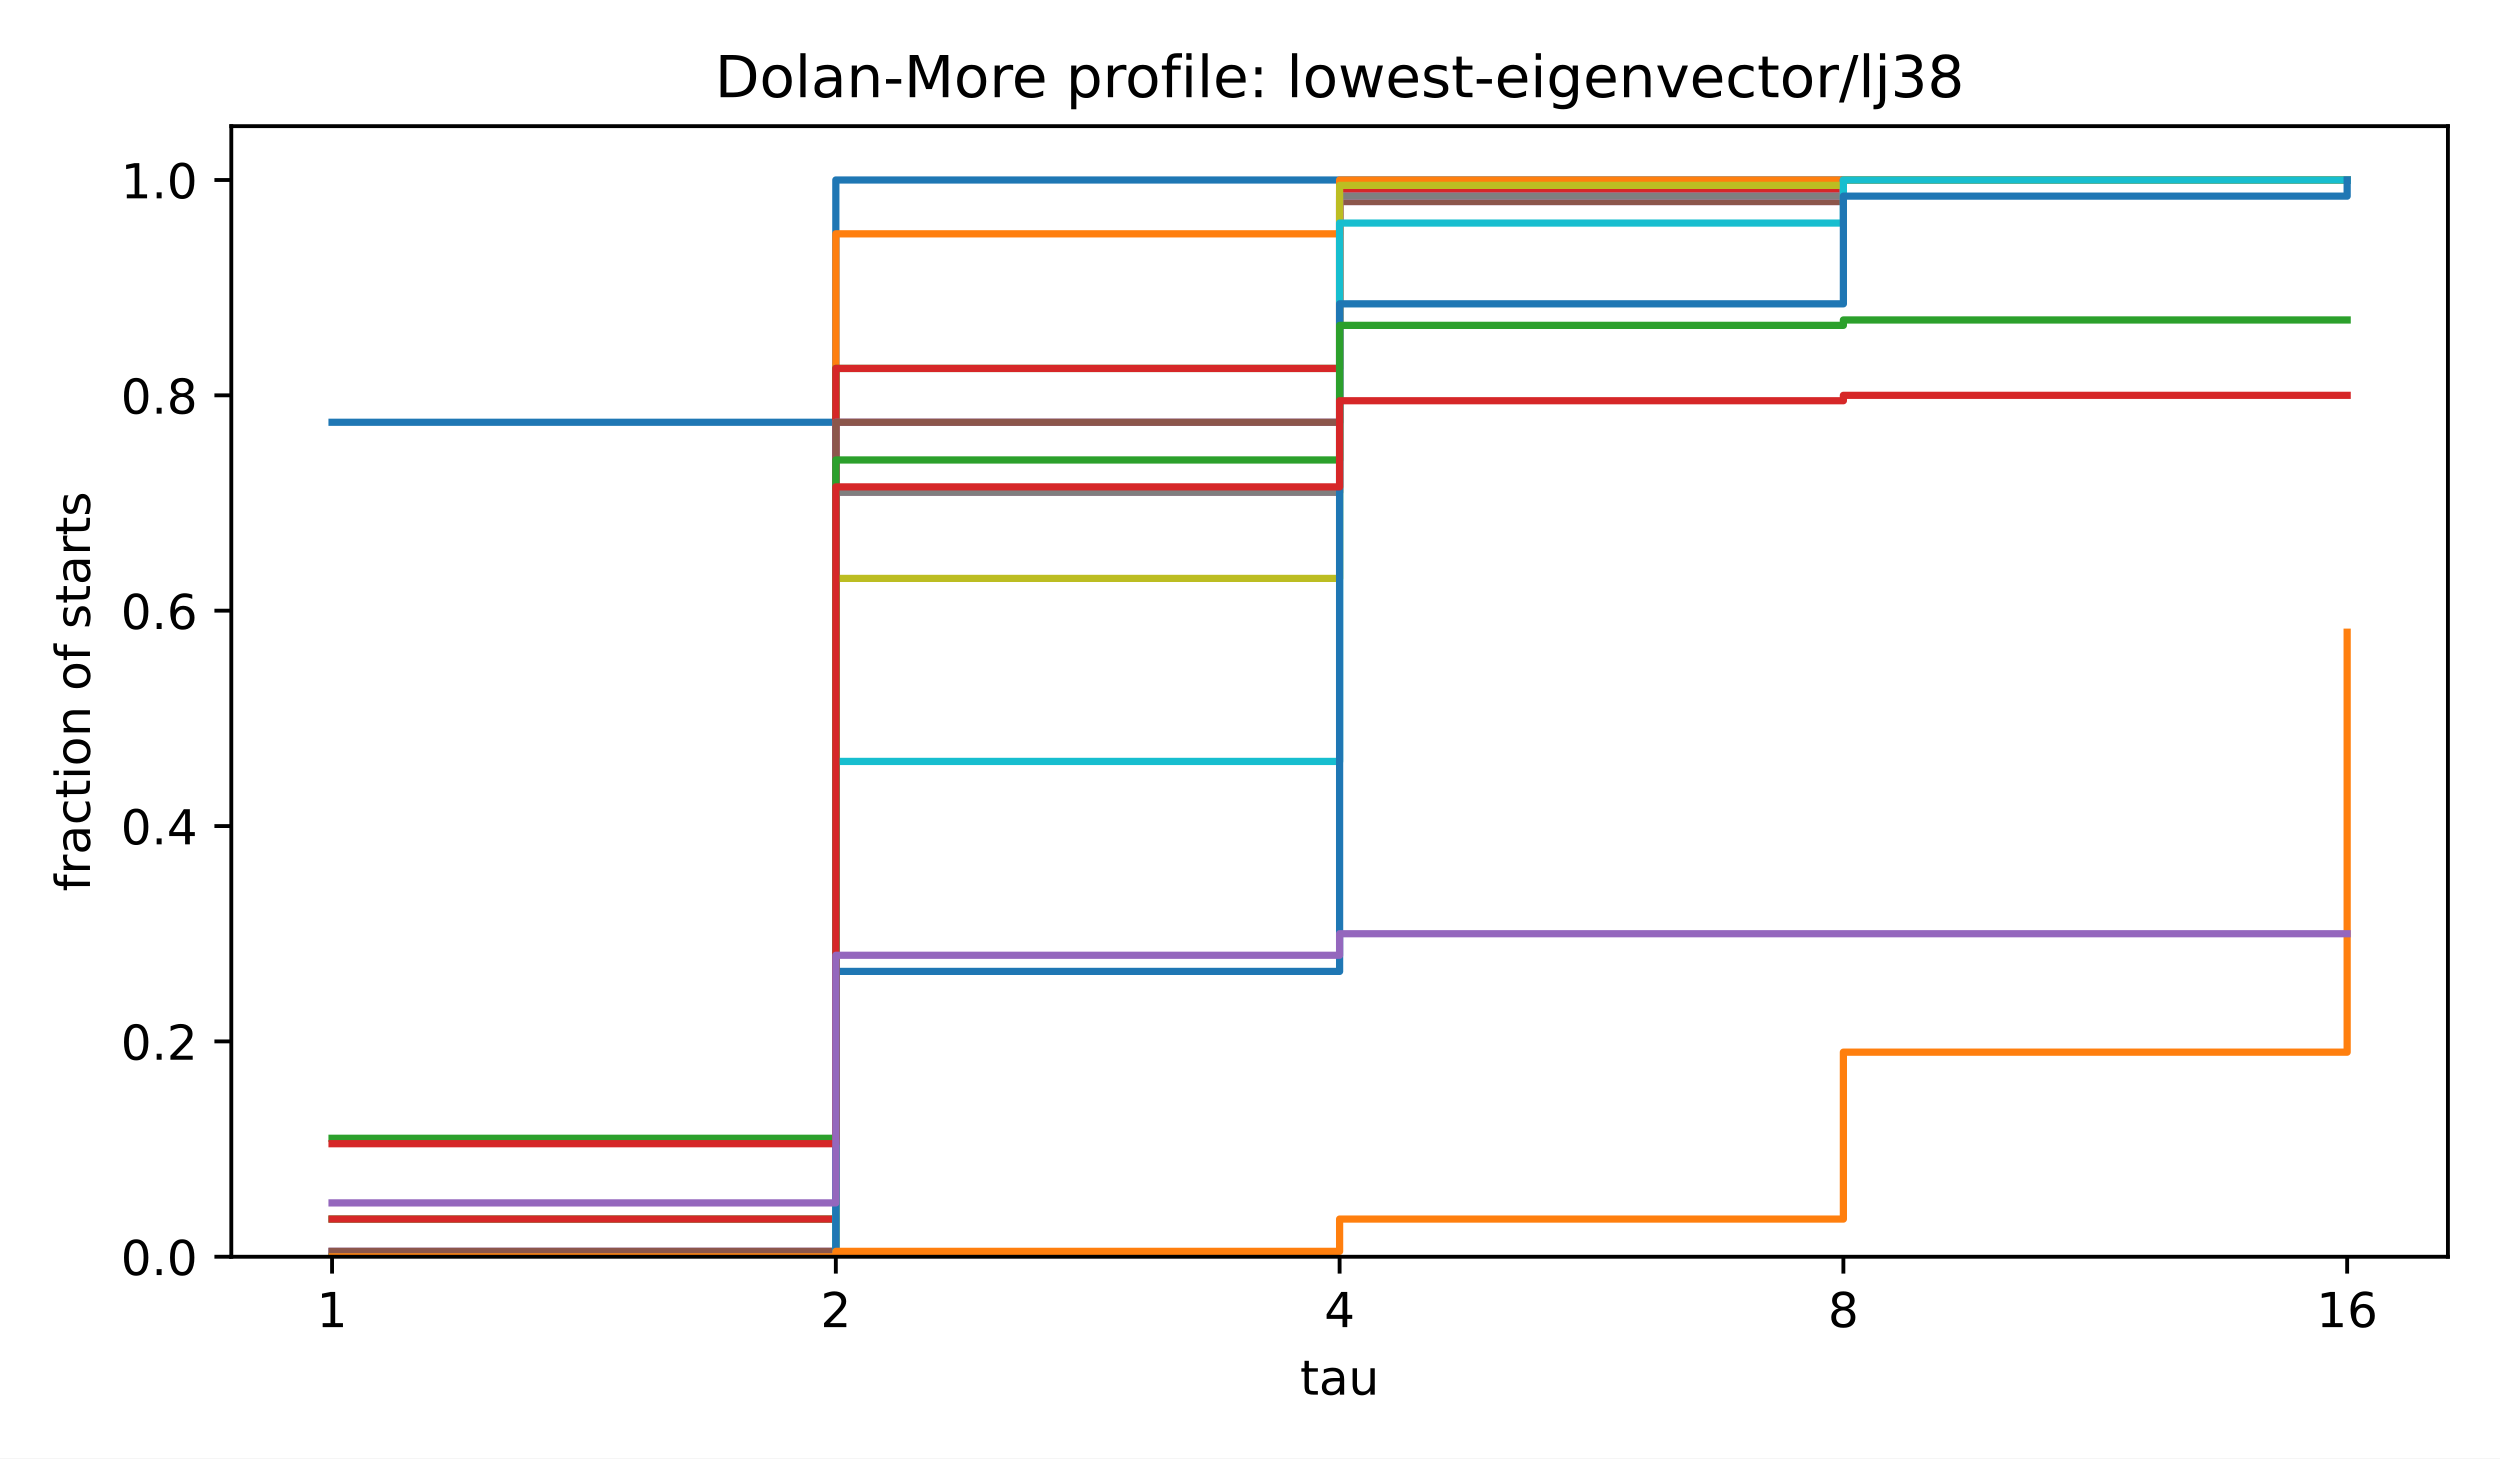
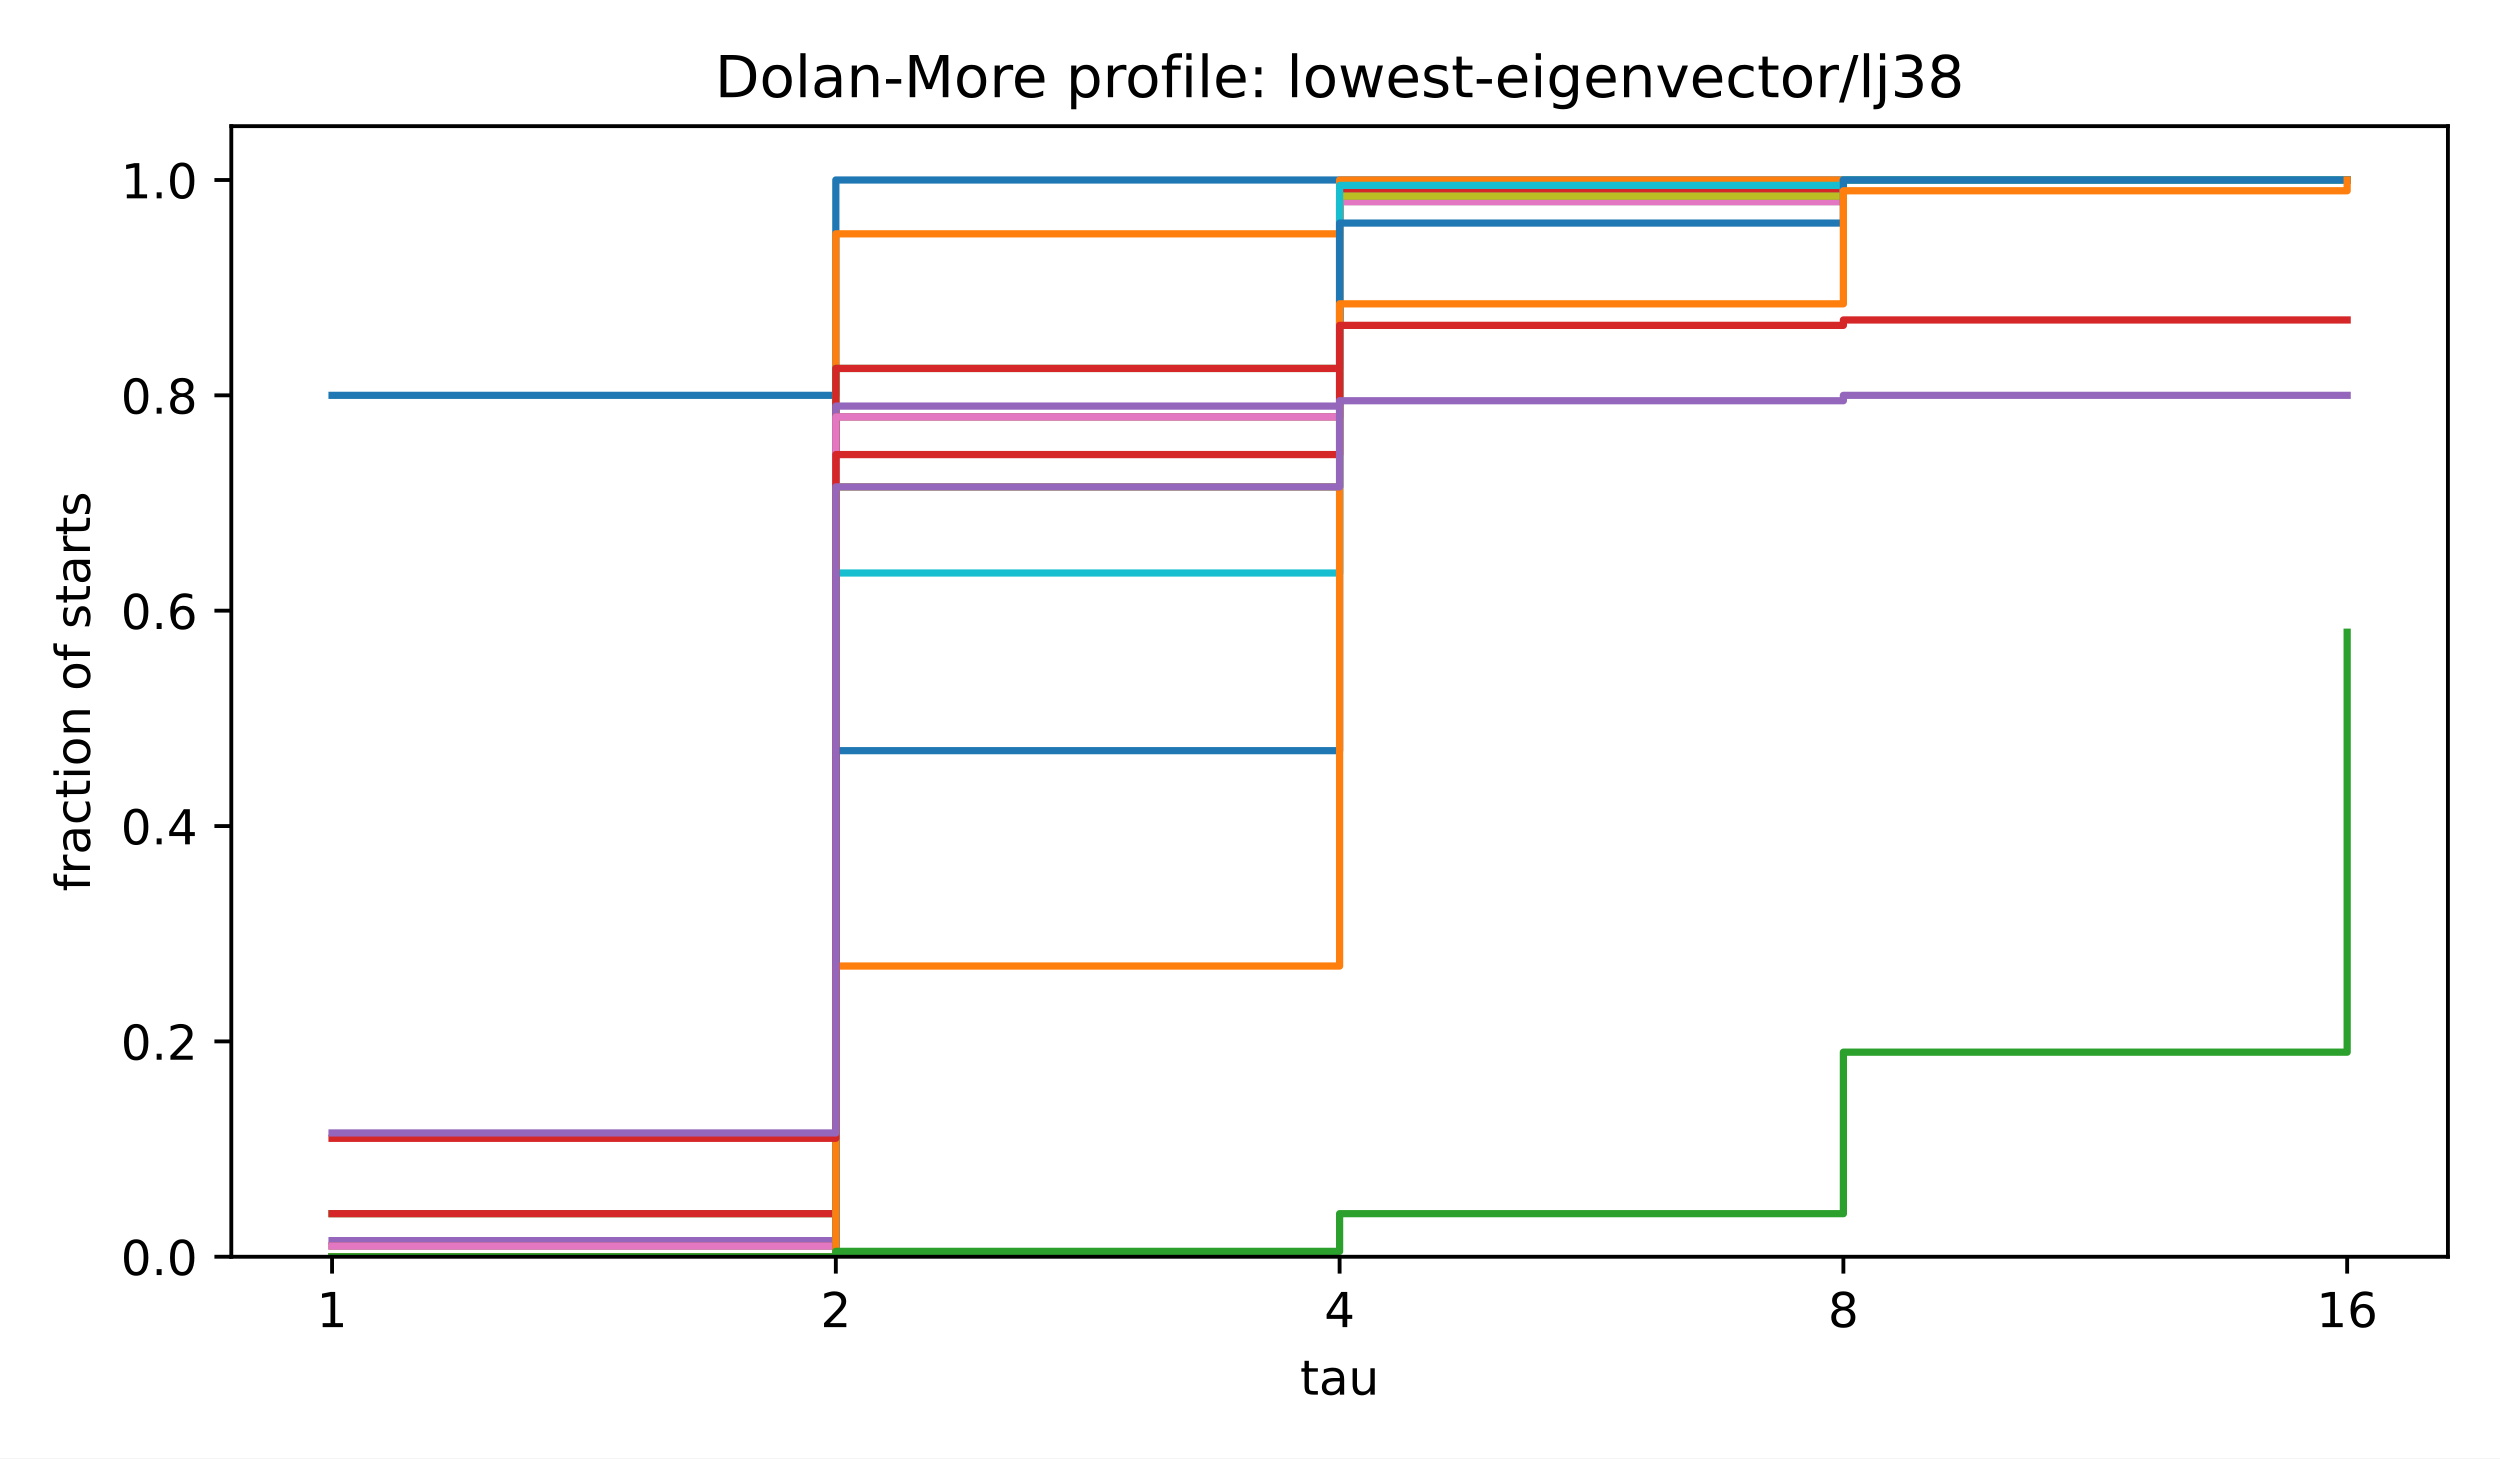
<svg xmlns="http://www.w3.org/2000/svg" xmlns:xlink="http://www.w3.org/1999/xlink" width="518.4pt" height="302.4pt" viewBox="0 0 518.4 302.4" version="1.1">
  <defs>
    <style type="text/css">*{stroke-linejoin: round; stroke-linecap: butt}</style>
  </defs>
  <g id="figure_1">
    <g id="patch_1">
      <path d="M 0 302.4  L 518.4 302.4  L 518.4 0  L 0 0  z " style="fill: #ffffff" />
    </g>
    <g id="axes_1">
      <g id="patch_2">
        <path d="M 47.962 260.6  L 507.6 260.6  L 507.6 26.16  L 47.962 26.16  z " style="fill: #ffffff" />
      </g>
      <g id="matplotlib.axis_1">
        <g id="xtick_1">
          <g id="line2d_1">
            <defs>
              <path id="m8ea4d47d77" d="M 0 0  L 0 3.5  " style="stroke: #000000; stroke-width: 0.8" />
            </defs>
            <g>
              <use xlink:href="#m8ea4d47d77" x="68.855" y="260.6" style="stroke: #000000; stroke-width: 0.8" />
            </g>
          </g>
          <g id="text_1">
            <text style="font-size: 10px; font-family: 'DejaVu Sans', 'Bitstream Vera Sans', 'Computer Modern Sans Serif', 'Lucida Grande', 'Verdana', 'Geneva', 'Lucid', 'Arial', 'Helvetica', 'Avant Garde', sans-serif; text-anchor: middle" x="68.855" y="275.198" transform="rotate(-0 68.85496 275.1977)">1</text>
          </g>
        </g>
        <g id="xtick_2">
          <g id="line2d_2">
            <g>
              <use xlink:href="#m8ea4d47d77" x="173.318" y="260.6" style="stroke: #000000; stroke-width: 0.8" />
            </g>
          </g>
          <g id="text_2">
            <text style="font-size: 10px; font-family: 'DejaVu Sans', 'Bitstream Vera Sans', 'Computer Modern Sans Serif', 'Lucida Grande', 'Verdana', 'Geneva', 'Lucid', 'Arial', 'Helvetica', 'Avant Garde', sans-serif; text-anchor: middle" x="173.318" y="275.198" transform="rotate(-0 173.3181 275.1977)">2</text>
          </g>
        </g>
        <g id="xtick_3">
          <g id="line2d_3">
            <g>
              <use xlink:href="#m8ea4d47d77" x="277.781" y="260.6" style="stroke: #000000; stroke-width: 0.8" />
            </g>
          </g>
          <g id="text_3">
            <text style="font-size: 10px; font-family: 'DejaVu Sans', 'Bitstream Vera Sans', 'Computer Modern Sans Serif', 'Lucida Grande', 'Verdana', 'Geneva', 'Lucid', 'Arial', 'Helvetica', 'Avant Garde', sans-serif; text-anchor: middle" x="277.781" y="275.198" transform="rotate(-0 277.7812 275.1977)">4</text>
          </g>
        </g>
        <g id="xtick_4">
          <g id="line2d_4">
            <g>
              <use xlink:href="#m8ea4d47d77" x="382.244" y="260.6" style="stroke: #000000; stroke-width: 0.8" />
            </g>
          </g>
          <g id="text_4">
            <text style="font-size: 10px; font-family: 'DejaVu Sans', 'Bitstream Vera Sans', 'Computer Modern Sans Serif', 'Lucida Grande', 'Verdana', 'Geneva', 'Lucid', 'Arial', 'Helvetica', 'Avant Garde', sans-serif; text-anchor: middle" x="382.244" y="275.198" transform="rotate(-0 382.2443 275.1977)">8</text>
          </g>
        </g>
        <g id="xtick_5">
          <g id="line2d_5">
            <g>
              <use xlink:href="#m8ea4d47d77" x="486.707" y="260.6" style="stroke: #000000; stroke-width: 0.8" />
            </g>
          </g>
          <g id="text_5">
            <text style="font-size: 10px; font-family: 'DejaVu Sans', 'Bitstream Vera Sans', 'Computer Modern Sans Serif', 'Lucida Grande', 'Verdana', 'Geneva', 'Lucid', 'Arial', 'Helvetica', 'Avant Garde', sans-serif; text-anchor: middle" x="486.707" y="275.198" transform="rotate(-0 486.7074 275.1977)">16</text>
          </g>
        </g>
        <g id="text_6">
          <text style="font-size: 10px; font-family: 'DejaVu Sans', 'Bitstream Vera Sans', 'Computer Modern Sans Serif', 'Lucida Grande', 'Verdana', 'Geneva', 'Lucid', 'Arial', 'Helvetica', 'Avant Garde', sans-serif; text-anchor: middle" x="277.781" y="289.198" transform="rotate(-0 277.7812 289.1977)">tau</text>
        </g>
      </g>
      <g id="matplotlib.axis_2">
        <g id="ytick_1">
          <g id="line2d_6">
            <defs>
              <path id="md659df78fa" d="M 0 0  L -3.5 0  " style="stroke: #000000; stroke-width: 0.8" />
            </defs>
            <g>
              <use xlink:href="#md659df78fa" x="47.962" y="260.6" style="stroke: #000000; stroke-width: 0.8" />
            </g>
          </g>
          <g id="text_7">
            <text style="font-size: 10px; font-family: 'DejaVu Sans', 'Bitstream Vera Sans', 'Computer Modern Sans Serif', 'Lucida Grande', 'Verdana', 'Geneva', 'Lucid', 'Arial', 'Helvetica', 'Avant Garde', sans-serif; text-anchor: end" x="40.962" y="264.399" transform="rotate(-0 40.96234 264.3988)">0.0</text>
          </g>
        </g>
        <g id="ytick_2">
          <g id="line2d_7">
            <g>
              <use xlink:href="#md659df78fa" x="47.962" y="215.945" style="stroke: #000000; stroke-width: 0.8" />
            </g>
          </g>
          <g id="text_8">
            <text style="font-size: 10px; font-family: 'DejaVu Sans', 'Bitstream Vera Sans', 'Computer Modern Sans Serif', 'Lucida Grande', 'Verdana', 'Geneva', 'Lucid', 'Arial', 'Helvetica', 'Avant Garde', sans-serif; text-anchor: end" x="40.962" y="219.744" transform="rotate(-0 40.96234 219.7436)">0.2</text>
          </g>
        </g>
        <g id="ytick_3">
          <g id="line2d_8">
            <g>
              <use xlink:href="#md659df78fa" x="47.962" y="171.29" style="stroke: #000000; stroke-width: 0.8" />
            </g>
          </g>
          <g id="text_9">
            <text style="font-size: 10px; font-family: 'DejaVu Sans', 'Bitstream Vera Sans', 'Computer Modern Sans Serif', 'Lucida Grande', 'Verdana', 'Geneva', 'Lucid', 'Arial', 'Helvetica', 'Avant Garde', sans-serif; text-anchor: end" x="40.962" y="175.088" transform="rotate(-0 40.96234 175.0884)">0.4</text>
          </g>
        </g>
        <g id="ytick_4">
          <g id="line2d_9">
            <g>
              <use xlink:href="#md659df78fa" x="47.962" y="126.634" style="stroke: #000000; stroke-width: 0.8" />
            </g>
          </g>
          <g id="text_10">
            <text style="font-size: 10px; font-family: 'DejaVu Sans', 'Bitstream Vera Sans', 'Computer Modern Sans Serif', 'Lucida Grande', 'Verdana', 'Geneva', 'Lucid', 'Arial', 'Helvetica', 'Avant Garde', sans-serif; text-anchor: end" x="40.962" y="130.433" transform="rotate(-0 40.96234 130.4331)">0.6</text>
          </g>
        </g>
        <g id="ytick_5">
          <g id="line2d_10">
            <g>
              <use xlink:href="#md659df78fa" x="47.962" y="81.979" style="stroke: #000000; stroke-width: 0.8" />
            </g>
          </g>
          <g id="text_11">
            <text style="font-size: 10px; font-family: 'DejaVu Sans', 'Bitstream Vera Sans', 'Computer Modern Sans Serif', 'Lucida Grande', 'Verdana', 'Geneva', 'Lucid', 'Arial', 'Helvetica', 'Avant Garde', sans-serif; text-anchor: end" x="40.962" y="85.778" transform="rotate(-0 40.96234 85.77788)">0.8</text>
          </g>
        </g>
        <g id="ytick_6">
          <g id="line2d_11">
            <g>
              <use xlink:href="#md659df78fa" x="47.962" y="37.324" style="stroke: #000000; stroke-width: 0.8" />
            </g>
          </g>
          <g id="text_12">
            <text style="font-size: 10px; font-family: 'DejaVu Sans', 'Bitstream Vera Sans', 'Computer Modern Sans Serif', 'Lucida Grande', 'Verdana', 'Geneva', 'Lucid', 'Arial', 'Helvetica', 'Avant Garde', sans-serif; text-anchor: end" x="40.962" y="41.123" transform="rotate(-0 40.96234 41.12264)">1.0</text>
          </g>
        </g>
        <g id="text_13">
          <text style="font-size: 10px; font-family: 'DejaVu Sans', 'Bitstream Vera Sans', 'Computer Modern Sans Serif', 'Lucida Grande', 'Verdana', 'Geneva', 'Lucid', 'Arial', 'Helvetica', 'Avant Garde', sans-serif; text-anchor: middle" x="18.657" y="143.38" transform="rotate(-90 18.65687 143.38)">fraction of starts</text>
        </g>
      </g>
      <g id="line2d_12">
-         <path d="M 68.855 87.561  L 173.318 87.561  L 173.318 37.324  L 277.781 37.324  L 277.781 37.324  L 382.244 37.324  L 382.244 37.324  L 486.707 37.324  L 486.707 37.324  " clip-path="url(#p4e380cea4b)" style="fill: none; stroke: #1f77b4; stroke-width: 1.5; stroke-linecap: square" />
+         <path d="M 68.855 81.979  L 173.318 81.979  L 173.318 37.324  L 277.781 37.324  L 277.781 37.324  L 382.244 37.324  L 382.244 37.324  L 486.707 37.324  L 486.707 37.324  " clip-path="url(#p4e380cea4b)" style="fill: none; stroke: #1f77b4; stroke-width: 1.5; stroke-linecap: square" />
      </g>
      <g id="line2d_13">
        <path d="M 68.855 260.6  L 173.318 260.6  L 173.318 48.488  L 277.781 48.488  L 277.781 37.324  L 382.244 37.324  L 382.244 37.324  L 486.707 37.324  L 486.707 37.324  " clip-path="url(#p4e380cea4b)" style="fill: none; stroke: #ff7f0e; stroke-width: 1.5; stroke-linecap: square" />
      </g>
      <g id="line2d_14">
-         <path d="M 68.855 252.785  L 173.318 252.785  L 173.318 76.397  L 277.781 76.397  L 277.781 39.557  L 382.244 39.557  L 382.244 37.324  L 486.707 37.324  L 486.707 37.324  " clip-path="url(#p4e380cea4b)" style="fill: none; stroke: #2ca02c; stroke-width: 1.5; stroke-linecap: square" />
+         <path d="M 68.855 251.669  L 173.318 251.669  L 173.318 76.397  L 277.781 76.397  L 277.781 39.557  L 382.244 39.557  L 382.244 37.324  L 486.707 37.324  L 486.707 37.324  " clip-path="url(#p4e380cea4b)" style="fill: none; stroke: #2ca02c; stroke-width: 1.5; stroke-linecap: square" />
      </g>
      <g id="line2d_15">
-         <path d="M 68.855 252.785  L 173.318 252.785  L 173.318 76.397  L 277.781 76.397  L 277.781 39.557  L 382.244 39.557  L 382.244 37.324  L 486.707 37.324  L 486.707 37.324  " clip-path="url(#p4e380cea4b)" style="fill: none; stroke: #d62728; stroke-width: 1.5; stroke-linecap: square" />
+         <path d="M 68.855 251.669  L 173.318 251.669  L 173.318 76.397  L 277.781 76.397  L 277.781 39.557  L 382.244 39.557  L 382.244 37.324  L 486.707 37.324  L 486.707 37.324  " clip-path="url(#p4e380cea4b)" style="fill: none; stroke: #d62728; stroke-width: 1.5; stroke-linecap: square" />
      </g>
      <g id="line2d_16">
-         <path d="M 68.855 259.484  L 173.318 259.484  L 173.318 87.561  L 277.781 87.561  L 277.781 41.789  L 382.244 41.789  L 382.244 37.324  L 486.707 37.324  L 486.707 37.324  " clip-path="url(#p4e380cea4b)" style="fill: none; stroke: #9467bd; stroke-width: 1.5; stroke-linecap: square" />
+         <path d="M 68.855 257.251  L 173.318 257.251  L 173.318 84.212  L 277.781 84.212  L 277.781 41.789  L 382.244 41.789  L 382.244 37.324  L 486.707 37.324  L 486.707 37.324  " clip-path="url(#p4e380cea4b)" style="fill: none; stroke: #9467bd; stroke-width: 1.5; stroke-linecap: square" />
      </g>
      <g id="line2d_17">
-         <path d="M 68.855 259.484  L 173.318 259.484  L 173.318 87.561  L 277.781 87.561  L 277.781 41.789  L 382.244 41.789  L 382.244 37.324  L 486.707 37.324  L 486.707 37.324  " clip-path="url(#p4e380cea4b)" style="fill: none; stroke: #8c564b; stroke-width: 1.5; stroke-linecap: square" />
+         <path d="M 68.855 258.367  L 173.318 258.367  L 173.318 86.445  L 277.781 86.445  L 277.781 41.789  L 382.244 41.789  L 382.244 37.324  L 486.707 37.324  L 486.707 37.324  " clip-path="url(#p4e380cea4b)" style="fill: none; stroke: #8c564b; stroke-width: 1.5; stroke-linecap: square" />
      </g>
      <g id="line2d_18">
-         <path d="M 68.855 260.6  L 173.318 260.6  L 173.318 102.074  L 277.781 102.074  L 277.781 40.673  L 382.244 40.673  L 382.244 37.324  L 486.707 37.324  L 486.707 37.324  " clip-path="url(#p4e380cea4b)" style="fill: none; stroke: #e377c2; stroke-width: 1.5; stroke-linecap: square" />
+         <path d="M 68.855 258.367  L 173.318 258.367  L 173.318 86.445  L 277.781 86.445  L 277.781 41.789  L 382.244 41.789  L 382.244 37.324  L 486.707 37.324  L 486.707 37.324  " clip-path="url(#p4e380cea4b)" style="fill: none; stroke: #e377c2; stroke-width: 1.5; stroke-linecap: square" />
      </g>
      <g id="line2d_19">
-         <path d="M 68.855 260.6  L 173.318 260.6  L 173.318 102.074  L 277.781 102.074  L 277.781 40.673  L 382.244 40.673  L 382.244 37.324  L 486.707 37.324  L 486.707 37.324  " clip-path="url(#p4e380cea4b)" style="fill: none; stroke: #7f7f7f; stroke-width: 1.5; stroke-linecap: square" />
+         <path d="M 68.855 260.6  L 173.318 260.6  L 173.318 100.958  L 277.781 100.958  L 277.781 40.673  L 382.244 40.673  L 382.244 37.324  L 486.707 37.324  L 486.707 37.324  " clip-path="url(#p4e380cea4b)" style="fill: none; stroke: #7f7f7f; stroke-width: 1.5; stroke-linecap: square" />
      </g>
      <g id="line2d_20">
-         <path d="M 68.855 260.6  L 173.318 260.6  L 173.318 119.936  L 277.781 119.936  L 277.781 38.44  L 382.244 38.44  L 382.244 37.324  L 486.707 37.324  L 486.707 37.324  " clip-path="url(#p4e380cea4b)" style="fill: none; stroke: #bcbd22; stroke-width: 1.5; stroke-linecap: square" />
+         <path d="M 68.855 260.6  L 173.318 260.6  L 173.318 100.958  L 277.781 100.958  L 277.781 40.673  L 382.244 40.673  L 382.244 37.324  L 486.707 37.324  L 486.707 37.324  " clip-path="url(#p4e380cea4b)" style="fill: none; stroke: #bcbd22; stroke-width: 1.5; stroke-linecap: square" />
      </g>
      <g id="line2d_21">
-         <path d="M 68.855 260.6  L 173.318 260.6  L 173.318 157.893  L 277.781 157.893  L 277.781 46.255  L 382.244 46.255  L 382.244 37.324  L 486.707 37.324  L 486.707 37.324  " clip-path="url(#p4e380cea4b)" style="fill: none; stroke: #17becf; stroke-width: 1.5; stroke-linecap: square" />
+         <path d="M 68.855 260.6  L 173.318 260.6  L 173.318 118.82  L 277.781 118.82  L 277.781 38.44  L 382.244 38.44  L 382.244 37.324  L 486.707 37.324  L 486.707 37.324  " clip-path="url(#p4e380cea4b)" style="fill: none; stroke: #17becf; stroke-width: 1.5; stroke-linecap: square" />
      </g>
      <g id="line2d_22">
-         <path d="M 68.855 260.6  L 173.318 260.6  L 173.318 201.432  L 277.781 201.432  L 277.781 63.001  L 382.244 63.001  L 382.244 40.673  L 486.707 40.673  L 486.707 37.324  " clip-path="url(#p4e380cea4b)" style="fill: none; stroke: #1f77b4; stroke-width: 1.5; stroke-linecap: square" />
+         <path d="M 68.855 260.6  L 173.318 260.6  L 173.318 155.66  L 277.781 155.66  L 277.781 46.255  L 382.244 46.255  L 382.244 37.324  L 486.707 37.324  L 486.707 37.324  " clip-path="url(#p4e380cea4b)" style="fill: none; stroke: #1f77b4; stroke-width: 1.5; stroke-linecap: square" />
      </g>
      <g id="line2d_23">
-         <path d="M 68.855 260.6  L 173.318 260.6  L 173.318 259.484  L 277.781 259.484  L 277.781 252.785  L 382.244 252.785  L 382.244 218.178  L 486.707 218.178  L 486.707 131.1  " clip-path="url(#p4e380cea4b)" style="fill: none; stroke: #ff7f0e; stroke-width: 1.5; stroke-linecap: square" />
+         <path d="M 68.855 260.6  L 173.318 260.6  L 173.318 200.315  L 277.781 200.315  L 277.781 63.001  L 382.244 63.001  L 382.244 39.557  L 486.707 39.557  L 486.707 37.324  " clip-path="url(#p4e380cea4b)" style="fill: none; stroke: #ff7f0e; stroke-width: 1.5; stroke-linecap: square" />
      </g>
      <g id="line2d_24">
-         <path d="M 68.855 236.04  L 173.318 236.04  L 173.318 95.376  L 277.781 95.376  L 277.781 67.466  L 382.244 67.466  L 382.244 66.35  L 486.707 66.35  L 486.707 66.35  " clip-path="url(#p4e380cea4b)" style="fill: none; stroke: #2ca02c; stroke-width: 1.5; stroke-linecap: square" />
+         <path d="M 68.855 260.6  L 173.318 260.6  L 173.318 259.484  L 277.781 259.484  L 277.781 251.669  L 382.244 251.669  L 382.244 218.178  L 486.707 218.178  L 486.707 131.1  " clip-path="url(#p4e380cea4b)" style="fill: none; stroke: #2ca02c; stroke-width: 1.5; stroke-linecap: square" />
      </g>
      <g id="line2d_25">
-         <path d="M 68.855 237.156  L 173.318 237.156  L 173.318 100.958  L 277.781 100.958  L 277.781 83.095  L 382.244 83.095  L 382.244 81.979  L 486.707 81.979  L 486.707 81.979  " clip-path="url(#p4e380cea4b)" style="fill: none; stroke: #d62728; stroke-width: 1.5; stroke-linecap: square" />
+         <path d="M 68.855 236.04  L 173.318 236.04  L 173.318 94.259  L 277.781 94.259  L 277.781 67.466  L 382.244 67.466  L 382.244 66.35  L 486.707 66.35  L 486.707 66.35  " clip-path="url(#p4e380cea4b)" style="fill: none; stroke: #d62728; stroke-width: 1.5; stroke-linecap: square" />
      </g>
      <g id="line2d_26">
-         <path d="M 68.855 249.436  L 173.318 249.436  L 173.318 198.083  L 277.781 198.083  L 277.781 193.617  L 382.244 193.617  L 382.244 193.617  L 486.707 193.617  L 486.707 193.617  " clip-path="url(#p4e380cea4b)" style="fill: none; stroke: #9467bd; stroke-width: 1.5; stroke-linecap: square" />
+         <path d="M 68.855 234.923  L 173.318 234.923  L 173.318 100.958  L 277.781 100.958  L 277.781 83.095  L 382.244 83.095  L 382.244 81.979  L 486.707 81.979  L 486.707 81.979  " clip-path="url(#p4e380cea4b)" style="fill: none; stroke: #9467bd; stroke-width: 1.5; stroke-linecap: square" />
      </g>
      <g id="patch_3">
        <path d="M 47.962 260.6  L 47.962 26.16  " style="fill: none; stroke: #000000; stroke-width: 0.8; stroke-linejoin: miter; stroke-linecap: square" />
      </g>
      <g id="patch_4">
        <path d="M 507.6 260.6  L 507.6 26.16  " style="fill: none; stroke: #000000; stroke-width: 0.8; stroke-linejoin: miter; stroke-linecap: square" />
      </g>
      <g id="patch_5">
        <path d="M 47.962 260.6  L 507.6 260.6  " style="fill: none; stroke: #000000; stroke-width: 0.8; stroke-linejoin: miter; stroke-linecap: square" />
      </g>
      <g id="patch_6">
        <path d="M 47.962 26.16  L 507.6 26.16  " style="fill: none; stroke: #000000; stroke-width: 0.8; stroke-linejoin: miter; stroke-linecap: square" />
      </g>
      <g id="text_14">
        <text style="font-size: 12px; font-family: 'DejaVu Sans', 'Bitstream Vera Sans', 'Computer Modern Sans Serif', 'Lucida Grande', 'Verdana', 'Geneva', 'Lucid', 'Arial', 'Helvetica', 'Avant Garde', sans-serif; text-anchor: middle" x="277.781" y="20.16" transform="rotate(-0 277.7812 20.16)">Dolan-More profile: lowest-eigenvector/lj38</text>
      </g>
    </g>
  </g>
  <defs>
    <clipPath id="p4e380cea4b">
      <rect x="47.962" y="26.16" width="459.638" height="234.44" />
    </clipPath>
  </defs>
</svg>
